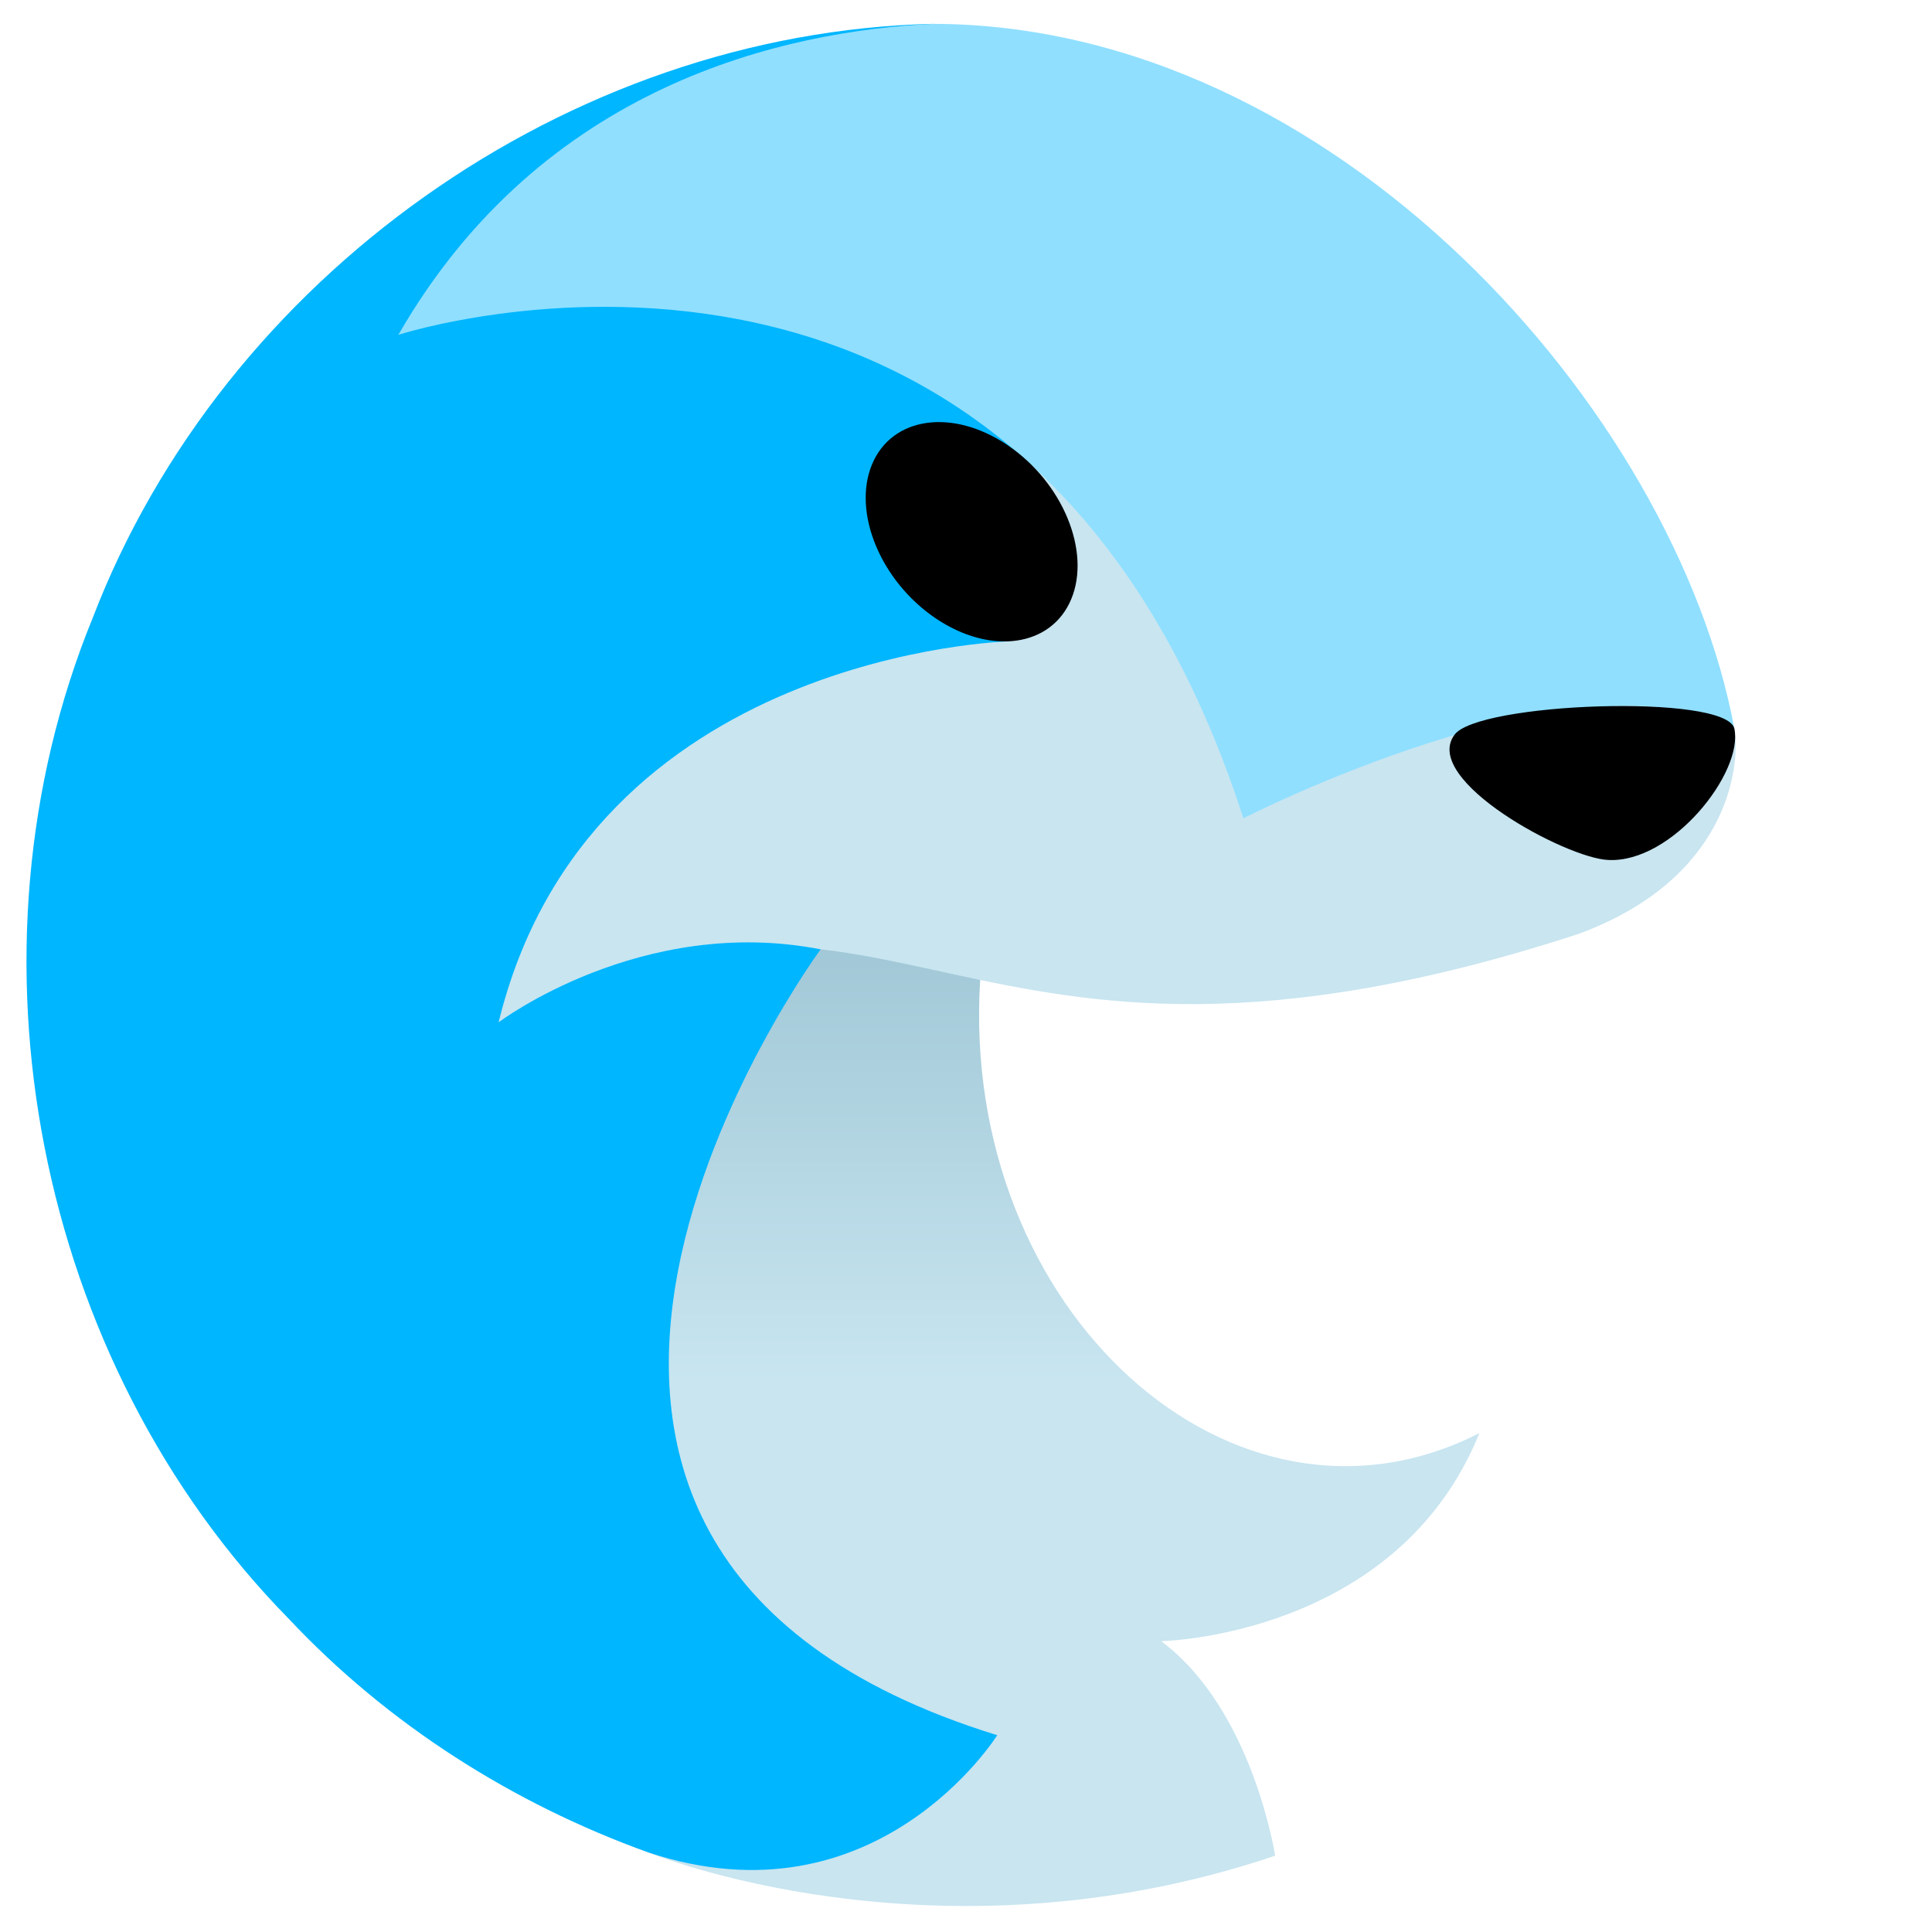
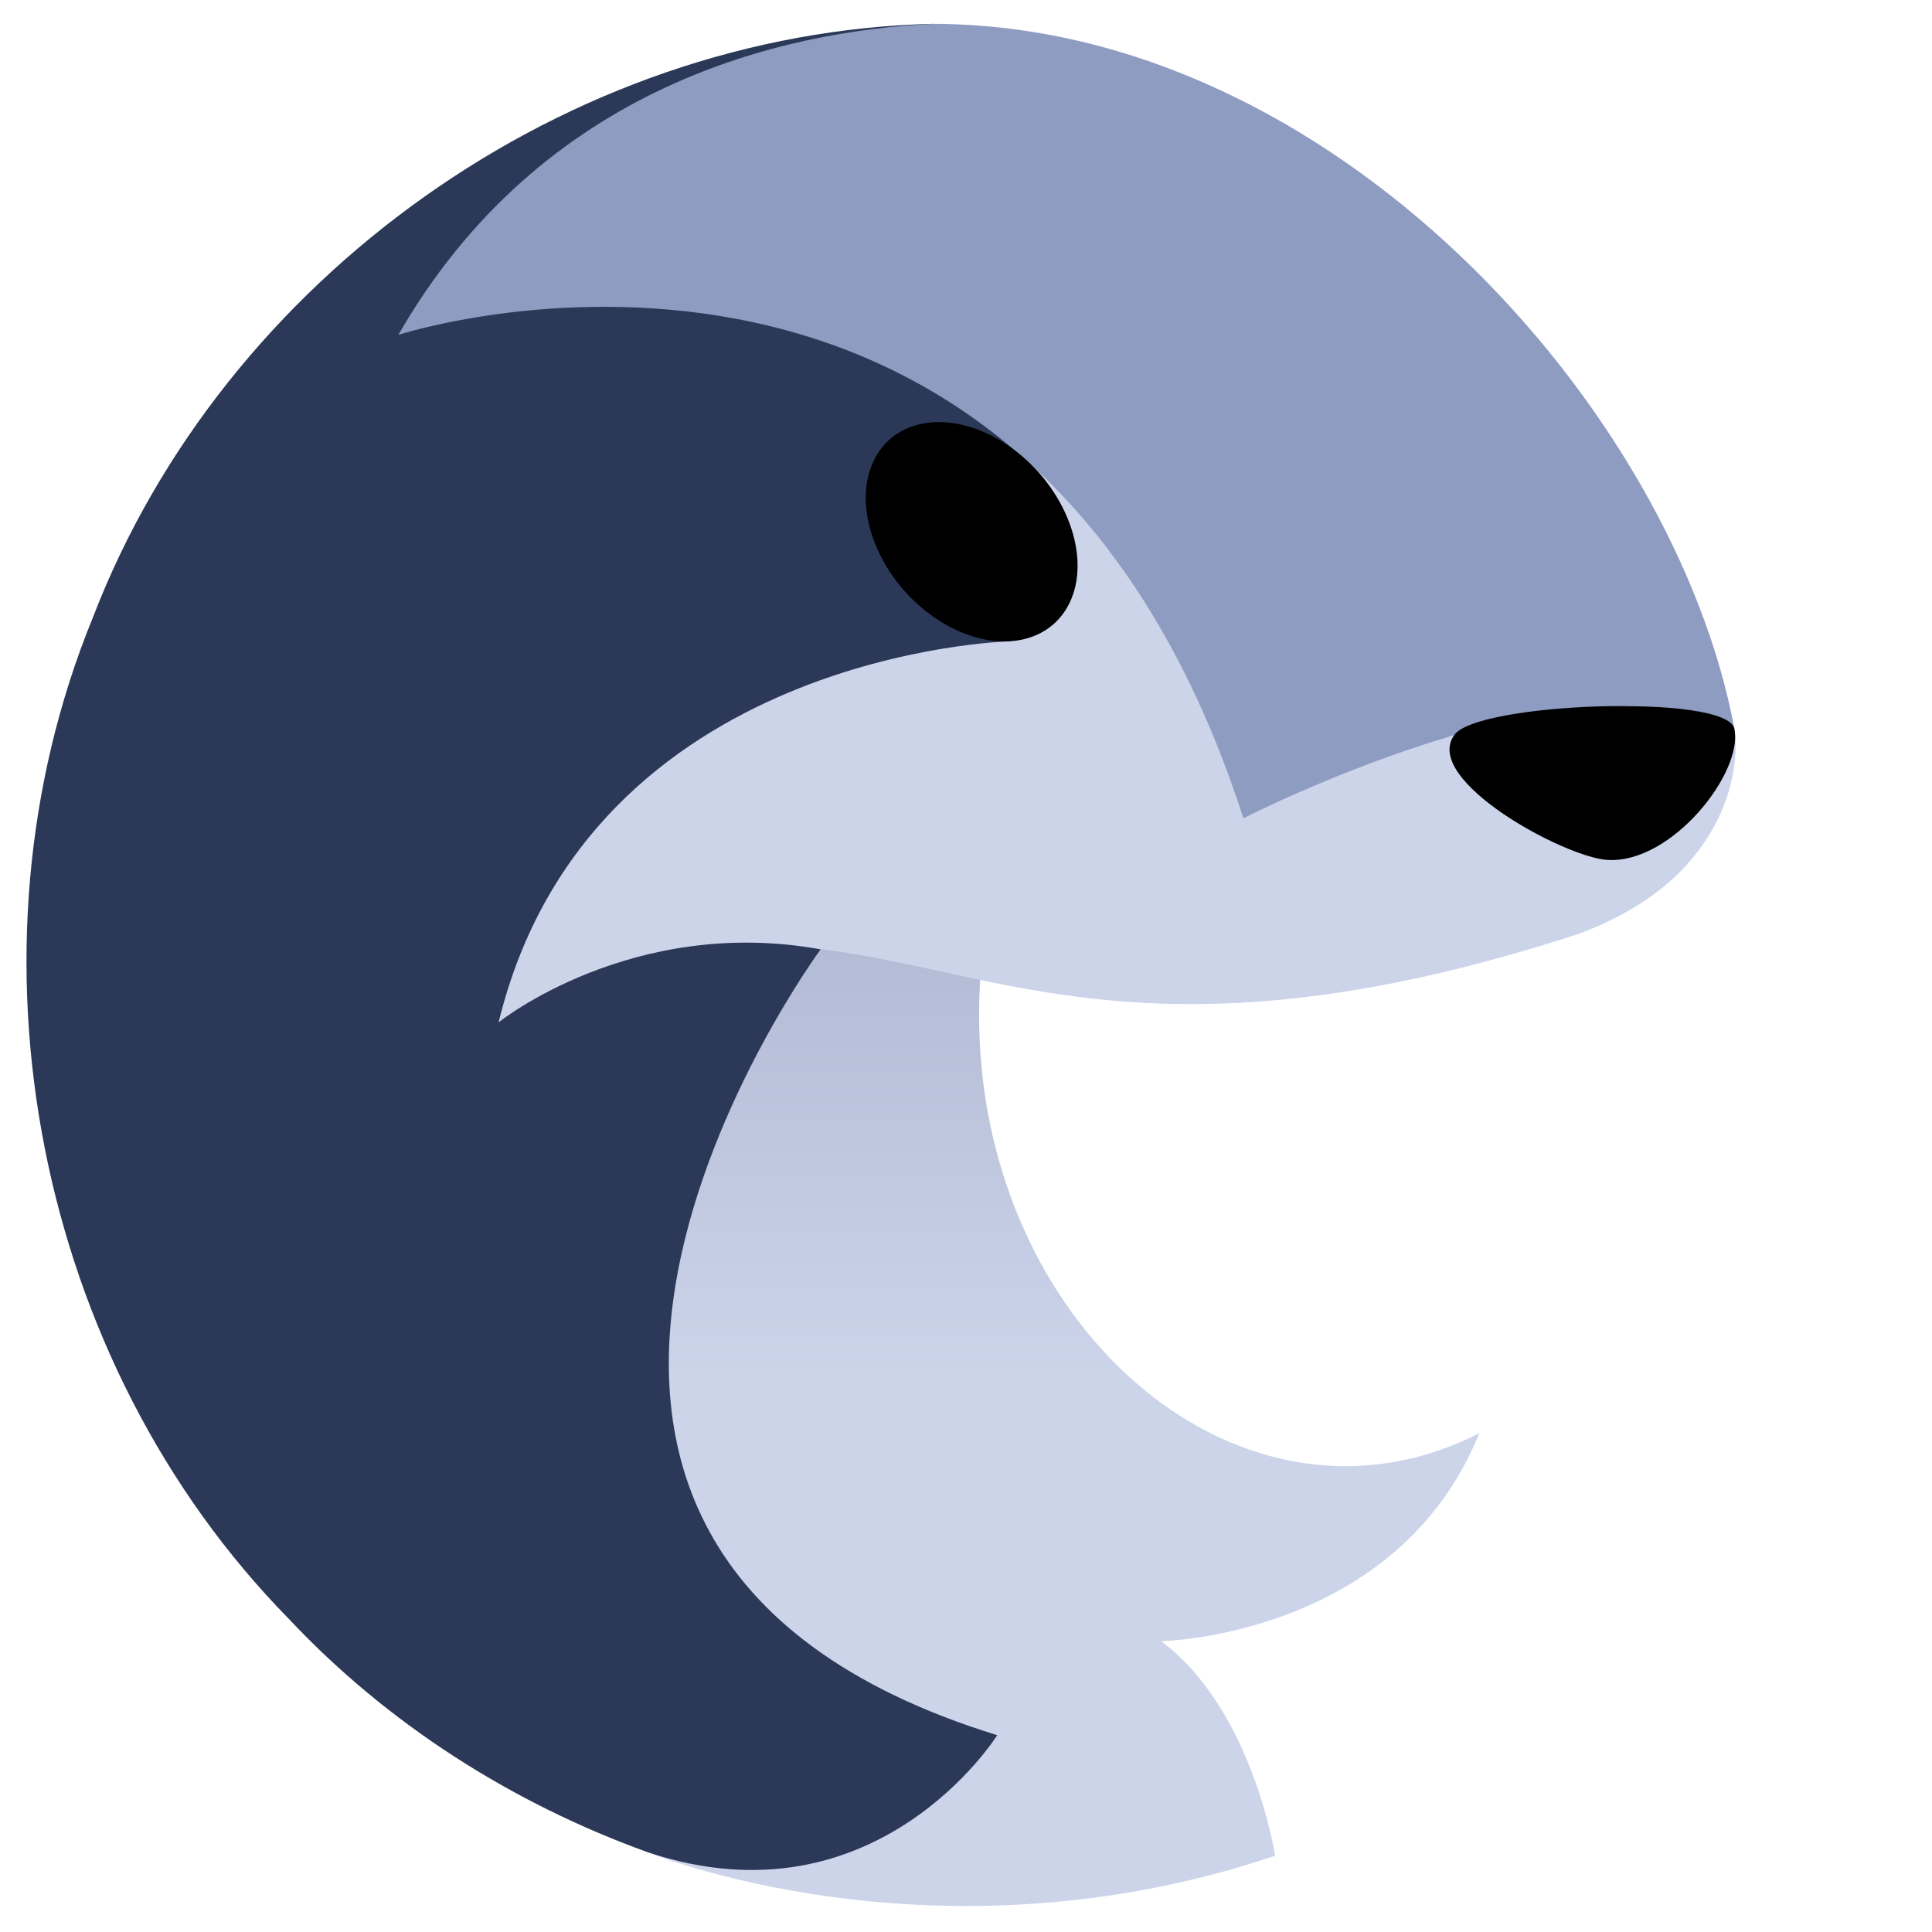
<svg xmlns="http://www.w3.org/2000/svg" xmlns:xlink="http://www.w3.org/1999/xlink" width="128" height="128" viewBox="0 0 33.867 33.867" version="1.1" id="svg8">
  <defs id="defs2">
    <linearGradient id="linearGradient1449">
-       <stop id="stop1453" offset="0" style="stop-color:#a0c7d6;stop-opacity:1" />
-       <stop id="stop1455" offset="1" style="stop-color:#c8e5f0;stop-opacity:1" />
+       <stop id="stop1453" offset="0" style="stop-color:#b2bbd4;stop-opacity:1" />
+       <stop id="stop1455" offset="1" style="stop-color:#ccd4ea;stop-opacity:1" />
    </linearGradient>
    <linearGradient xlink:href="#linearGradient1449" id="linearGradient1451" x1="15.982" y1="279.433" x2="15.982" y2="287.358" gradientUnits="userSpaceOnUse" />
  </defs>
  <g id="layer1" transform="translate(0,-263.1333)">
    <path style="opacity:1;fill:url(#linearGradient1451);fill-opacity:1;stroke:none;stroke-width:5.058;stroke-linecap:square;stroke-linejoin:round;stroke-miterlimit:4.3;stroke-dasharray:none;stroke-opacity:1;paint-order:markers stroke fill" d="m 11.36,295.604 c 0,0 5.021,2.076 10.992,0.059 0,0 -0.389,-2.562 -1.998,-3.761 0,0 4.135,-0.075 5.579,-3.647 -4.299,2.194 -9.114,-2.141 -8.751,-7.944 -4.839,-4.6 -9.89,8.676 -5.823,15.292 z" id="path922" />
-     <path style="opacity:1;fill:#c8e5f0;fill-opacity:1;stroke:none;stroke-width:5.058;stroke-linecap:square;stroke-linejoin:round;stroke-miterlimit:4.3;stroke-dasharray:none;stroke-opacity:1;paint-order:markers stroke fill" d="m 8.701,281.09 c 7.055,-3.866 7.889,2.03 18.967,-1.585 2.575,-0.945 2.853,-2.869 2.735,-3.601 -18.049,-14.01 -21.702,5.186 -21.702,5.186 z" id="path922-7" />
-     <path style="fill:#00b6ff;fill-opacity:1;fill-rule:evenodd;stroke:none;stroke-width:1px;stroke-linecap:butt;stroke-linejoin:miter;stroke-opacity:1" d="M 61.811,1.58 C 37.622,2.142 14.805,18.376 6.148,40.924 -2.924,63.092 2.362,90.182 19.154,107.275 c 6.542,6.961 14.794,12.208 23.779,15.449 15.139,5.024 23.137,-7.761 23.137,-7.761 C 25.267,102.374 54.37,62.897 54.37,62.897 42.488,60.582 33.035,67.732 33.035,67.732 39.017,43.179 66.874,42.49 66.874,42.49 72.095,23.211 61.811,1.58 61.811,1.58 Z" transform="matrix(0.2645833,0,0,0.2645833,0,263.1333)" id="path977" />
-     <path style="opacity:1;fill:#90dfff;fill-opacity:1;fill-rule:evenodd;stroke:none;stroke-width:1px;stroke-linecap:butt;stroke-linejoin:miter;stroke-opacity:1" d="M 61.811,1.58 C 52.014,2.065 35.943,5.569 26.391,22.186 c 0,0 41.334,-13.452 55.988,32.028 0,0 22.396,-11.482 32.527,-5.946 C 110.981,27.215 88.386,1.627 61.811,1.58 Z" transform="matrix(0.2645833,0,0,0.2645833,0,263.1333)" id="path964" />
+     <path style="opacity:1;fill:#ccd4ea;fill-opacity:1;stroke:none;stroke-width:5.058;stroke-linecap:square;stroke-linejoin:round;stroke-miterlimit:4.3;stroke-dasharray:none;stroke-opacity:1;paint-order:markers stroke fill" d="m 8.701,281.09 c 7.055,-3.866 7.889,2.03 18.967,-1.585 2.575,-0.945 2.853,-2.869 2.735,-3.601 -18.049,-14.01 -21.702,5.186 -21.702,5.186 z" id="path922-7" />
+     <path style="fill:#2b3858;fill-opacity:1;fill-rule:evenodd;stroke:none;stroke-width:1px;stroke-linecap:butt;stroke-linejoin:miter;stroke-opacity:1" d="M 61.811,1.58 C 37.622,2.142 14.805,18.376 6.148,40.924 -2.924,63.092 2.362,90.182 19.154,107.275 c 6.542,6.961 14.794,12.208 23.779,15.449 15.139,5.024 23.137,-7.761 23.137,-7.761 C 25.267,102.374 54.37,62.897 54.37,62.897 41.863,60.635 33.035,67.732 33.035,67.732 39.017,43.179 66.874,42.49 66.874,42.49 72.095,23.211 61.811,1.58 61.811,1.58 Z" transform="matrix(0.2645833,0,0,0.2645833,0,263.1333)" id="path977" />
+     <path style="opacity:1;fill:#8f9cc1;fill-opacity:1;fill-rule:evenodd;stroke:none;stroke-width:1px;stroke-linecap:butt;stroke-linejoin:miter;stroke-opacity:1" d="M 61.811,1.58 C 52.014,2.065 35.943,5.569 26.391,22.186 c 0,0 41.334,-13.452 55.988,32.028 0,0 22.396,-11.482 32.527,-5.946 C 110.981,27.215 88.386,1.627 61.811,1.58 Z" transform="matrix(0.2645833,0,0,0.2645833,0,263.1333)" id="path964" />
    <path style="fill:#000000;fill-opacity:1;fill-rule:evenodd;stroke:none;stroke-width:0.265px;stroke-linecap:butt;stroke-linejoin:miter;stroke-opacity:1" d="m 30.402,275.904 c -0.15,-0.618 -4.527,-0.456 -4.91,0.116 -0.569,0.791 1.964,2.16 2.699,2.188 1.118,0.059 2.376,-1.536 2.211,-2.304 z" id="path962" />
    <ellipse style="opacity:1;fill:#000000;fill-opacity:1;stroke:none;stroke-width:5.027;stroke-linecap:square;stroke-linejoin:round;stroke-miterlimit:4.3;stroke-dasharray:none;stroke-opacity:1;paint-order:markers stroke fill" id="path975" cx="-220.524" cy="122.935" rx="1.643" ry="2.108" transform="matrix(0.3844996,-0.9231251,0.8282729,0.5603249,0,0)" />
  </g>
</svg>
